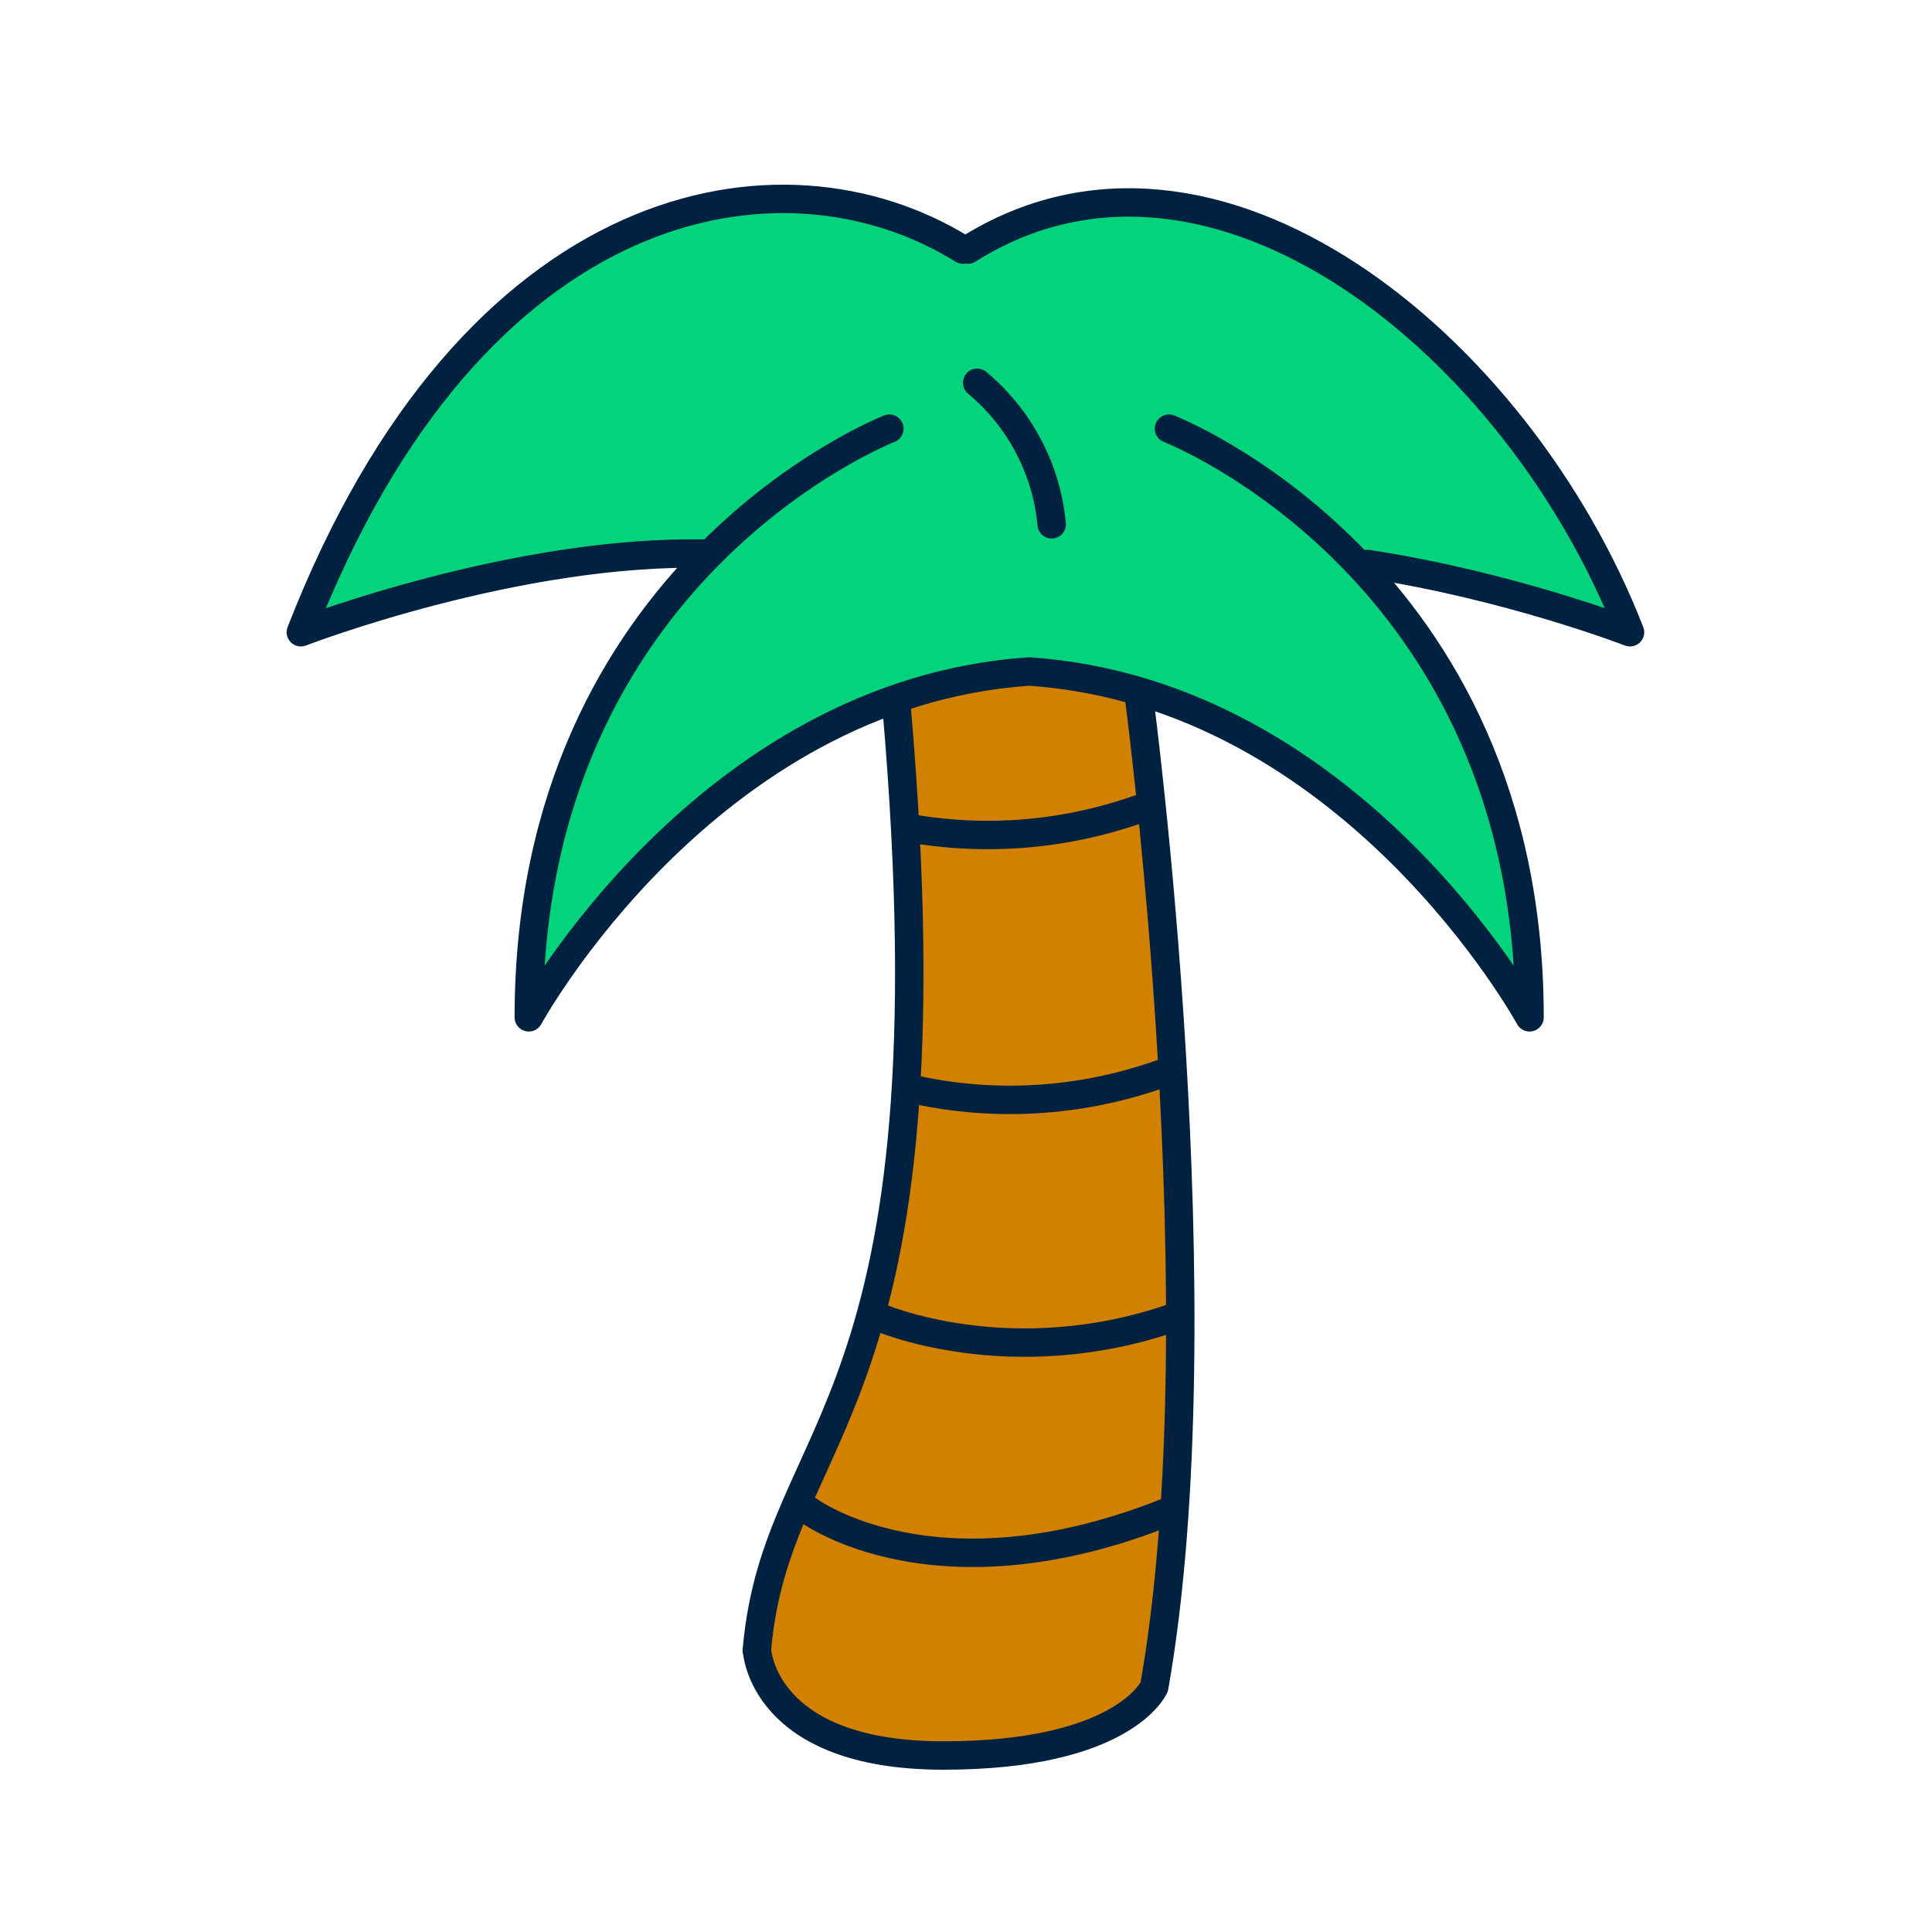
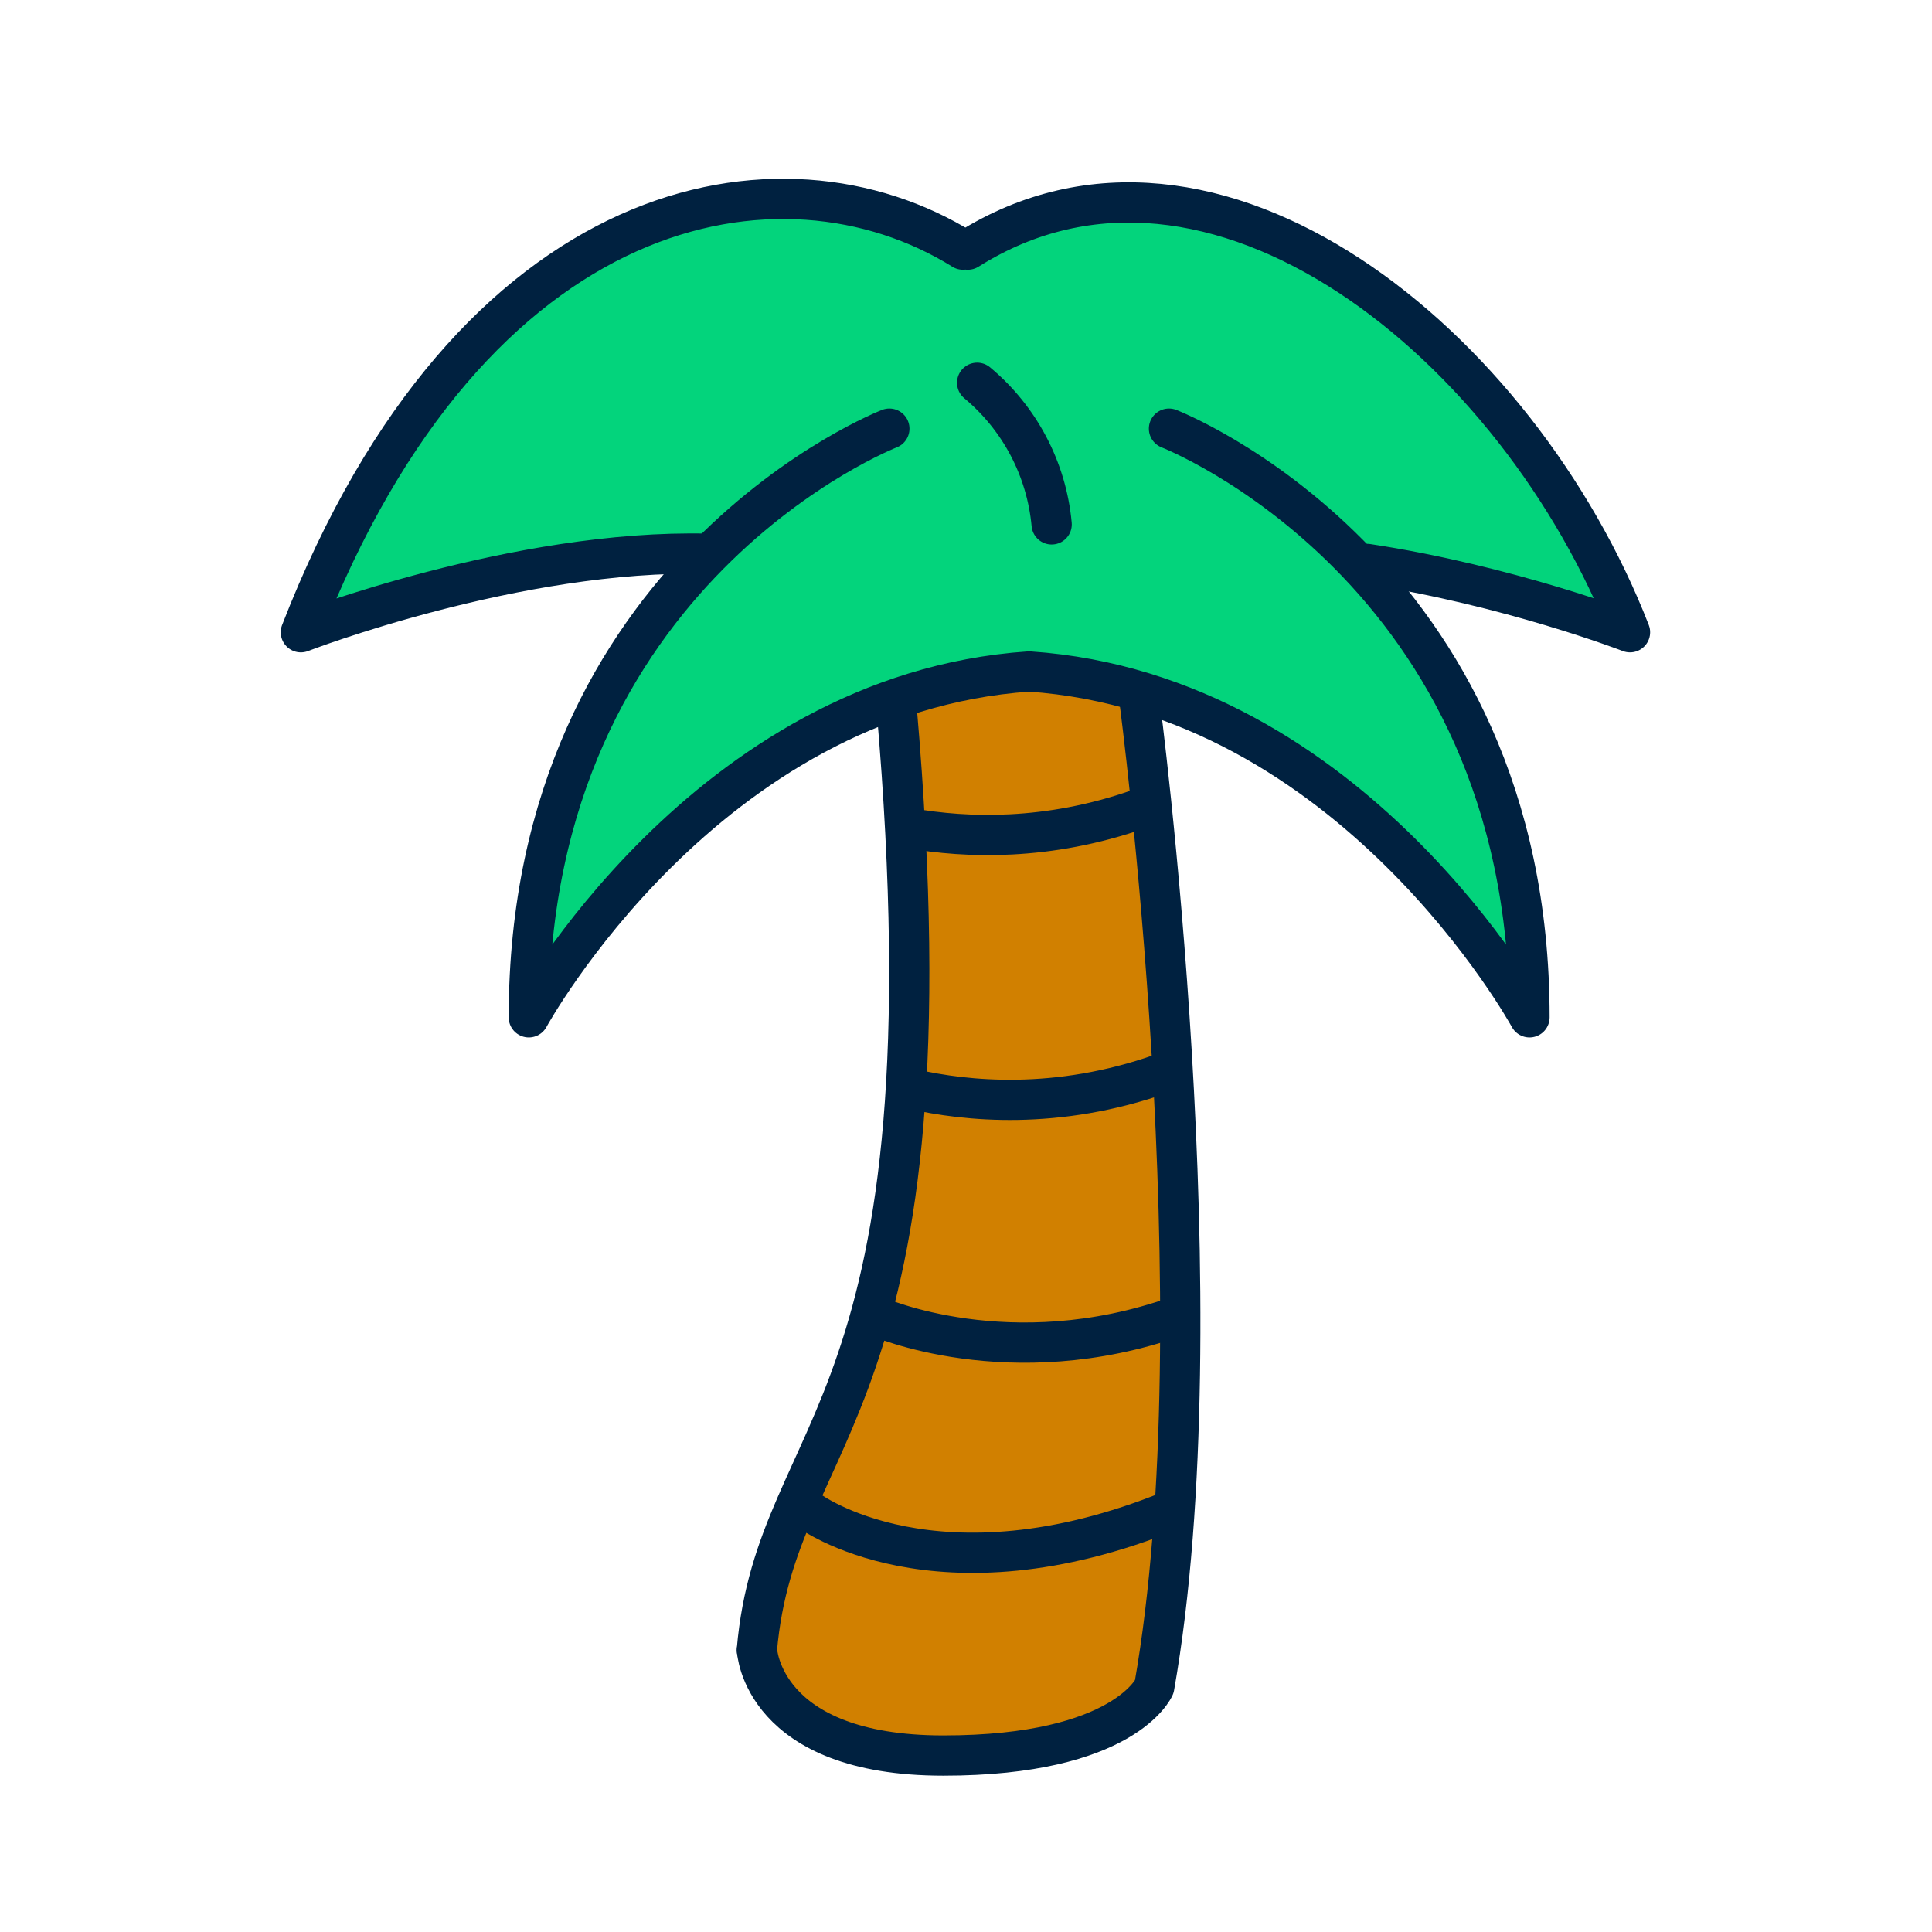
- <svg xmlns="http://www.w3.org/2000/svg" id="Layer_1" viewBox="0 0 68 68">
-   <defs>
-     <style>.st0{fill:#d18000}.st1{fill:#03d47c}.st2{fill:none;stroke:#002140;stroke-linecap:round;stroke-linejoin:round;stroke-width:1px}</style>
-   </defs>
-   <path d="M31.829 24.751s1.553 13.854-.39 18.388c-1.943 4.531-4.921 14.244-4.792 15.278 0 0 1.167 4.016 7.641 3.368s6.474-2.72 6.474-2.72 1.424-26.544-.905-34.572c0 0-2.978-1.034-4.531-.777-1.553.258-3.496 1.034-3.496 1.034Z" class="st0" />
-   <path d="M33.644 8.821s-4.273-2.849-10.618-1.034S11.502 19.83 10.983 21.641c0 0 10.618-2.201 13.725-1.943 0 0-6.474 7.251-5.955 14.892 0 0 8.933-10.747 17.35-11.134 8.417-.39 17.479 11.914 17.479 11.914s-.519-10.876-5.569-15.539l9.194 2.33S52.676 8.955 40.762 7.269c0 0-3.497-.519-7.122 1.553z" class="st1" />
-   <path d="M31.56 24.93c2.158 24.948-4.23 25.12-4.921 33.147" class="st2" />
-   <path d="M31.303 15.088s-12.691 4.921-12.691 20.718c0 0 6.217-11.395 17.608-12.172m4.924-8.546s12.691 4.921 12.691 20.718c0 0-6.217-11.395-17.608-12.172" class="st2" />
-   <path d="M26.643 58.077s.172 3.711 6.56 3.711 7.423-2.416 7.423-2.416c2.33-13.206-.519-34.7-.519-34.7M33.894 8.786C27.506 4.813 16.63 6.714 10.589 22.253c0 0 7.598-2.935 14.33-2.763m9.147-10.704c8.632-5.44 19.387 3.383 23.305 13.467 0 0-4.273-1.651-9.249-2.404m-13.729-6.377a7.37 7.37 0 0 1 2.623 4.983" class="st2" />
-   <path d="M28.454 53.157s4.488 3.368 12.777 0m-10.357-6.822s4.66 2.072 10.533 0m-9.293-8.004c1.877.429 5.085.761 8.769-.542m-8.82-8.632c1.924.336 4.8.456 8.043-.687" class="st2" />
+ <svg xmlns="http://www.w3.org/2000/svg" width="48" height="48" fill="none" viewBox="0 0 48 48">
+   <path fill="#d18000" d="M22.468 17.471s1.096 9.78-.276 12.98c-1.372 3.198-3.473 10.054-3.383 10.785 0 0 .824 2.834 5.394 2.377s4.57-1.92 4.57-1.92 1.006-18.737-.639-24.404c0 0-2.102-.73-3.198-.548s-2.468.73-2.468.73" />
+   <path fill="#03d47c" d="M23.749 6.226s-3.017-2.01-7.496-.73c-4.479 1.281-8.134 8.501-8.5 9.78 0 0 7.495-1.554 9.688-1.372 0 0-4.57 5.118-4.204 10.511 0 0 6.305-7.586 12.247-7.859 5.942-.275 12.338 8.41 12.338 8.41s-.366-7.677-3.93-10.969l6.49 1.645s-3.2-9.322-11.61-10.512c0 0-2.468-.366-5.027 1.096z" />
+   <path stroke="#002140" stroke-linecap="round" stroke-linejoin="round" d="M22.277 17.598c1.524 17.61-2.986 17.732-3.473 23.398" />
+   <path stroke="#002140" stroke-linecap="round" stroke-linejoin="round" d="M22.096 10.65s-8.958 3.474-8.958 14.625c0 0 4.388-8.044 12.429-8.592m3.476-6.033S38 14.124 38 25.275c0 0-4.388-8.044-12.43-8.592" />
+   <path stroke="#002140" stroke-linecap="round" stroke-linejoin="round" d="M18.807 40.996s.121 2.62 4.63 2.62 5.24-1.706 5.24-1.706c1.645-9.321-.366-24.494-.366-24.494M23.925 6.202c-4.51-2.805-12.187-1.463-16.45 9.506 0 0 5.362-2.072 10.114-1.95m6.457-7.556c6.094-3.84 13.685 2.388 16.451 9.506 0 0-3.016-1.165-6.528-1.697M24.277 9.51a5.2 5.2 0 0 1 1.851 3.518" />
+   <path stroke="#002140" stroke-linecap="round" stroke-linejoin="round" d="M20.085 37.522s3.168 2.377 9.019 0m-7.311-4.815s3.289 1.463 7.435 0m-6.559-5.65c1.325.303 3.59.537 6.19-.383m-6.226-6.093c1.358.237 3.388.322 5.677-.485" />
</svg>
